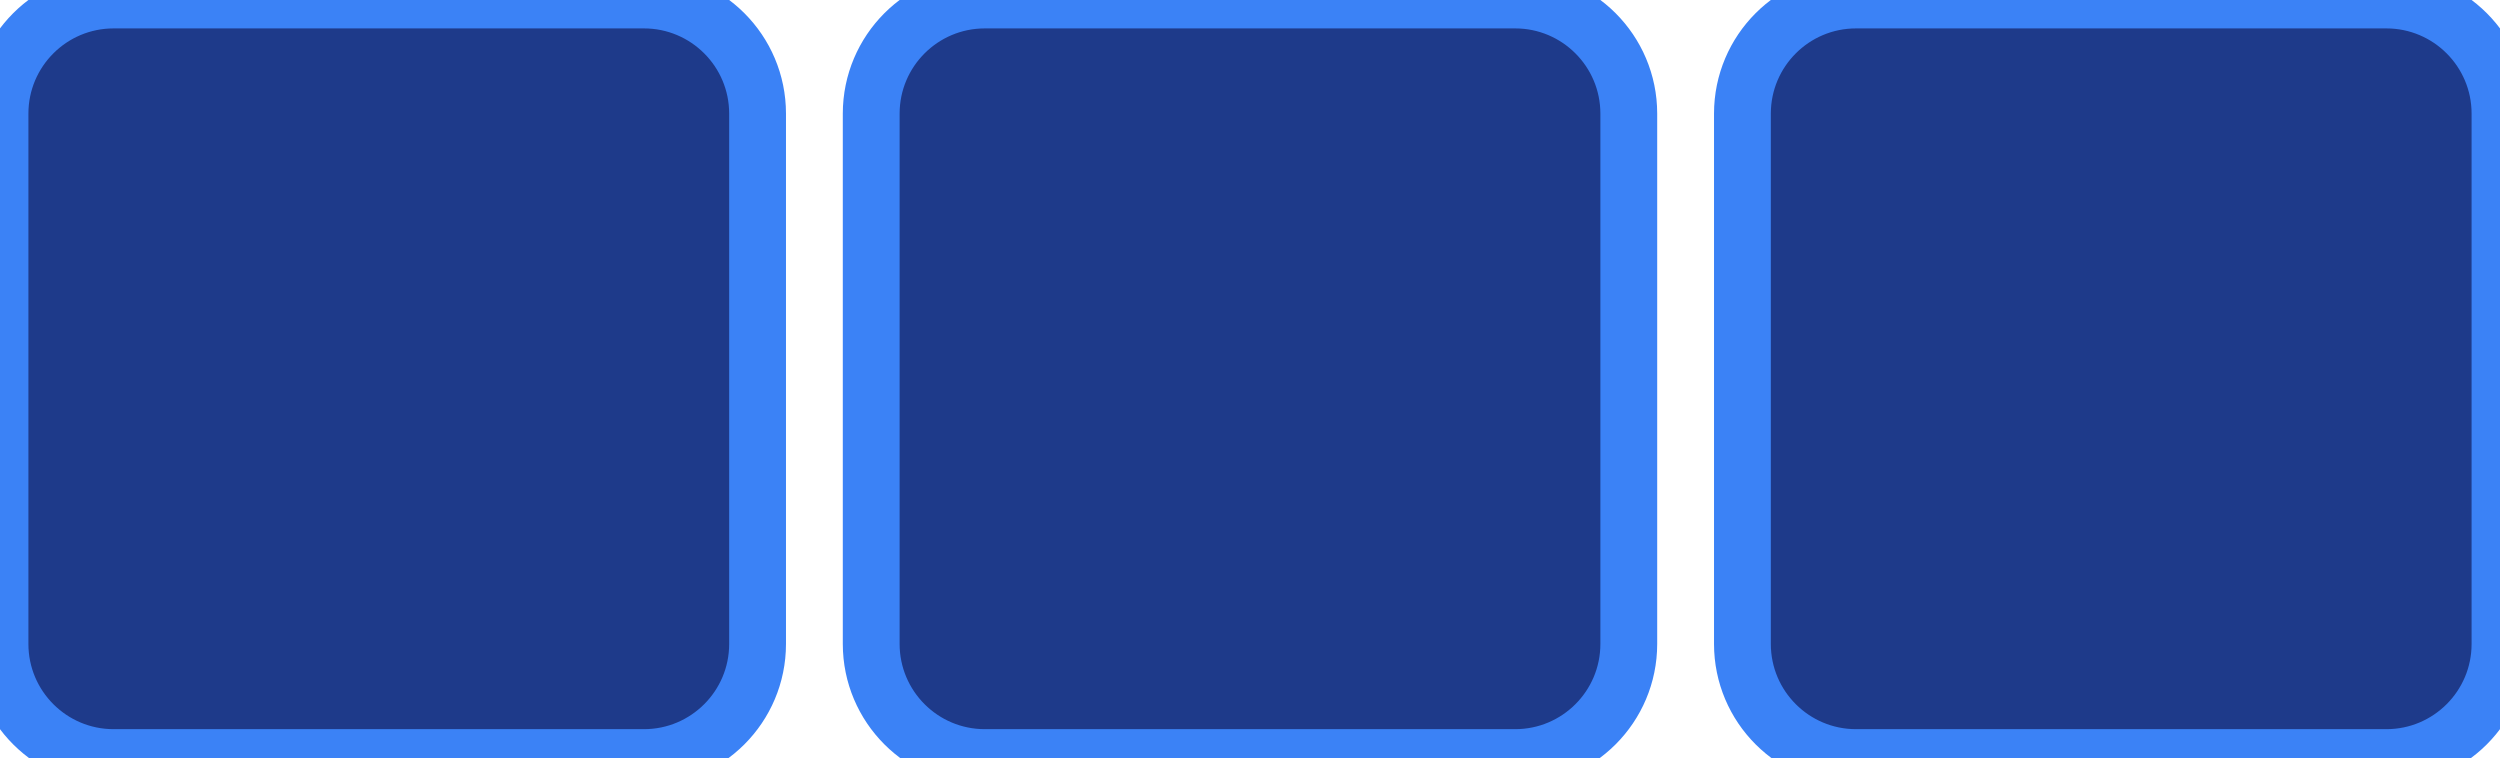
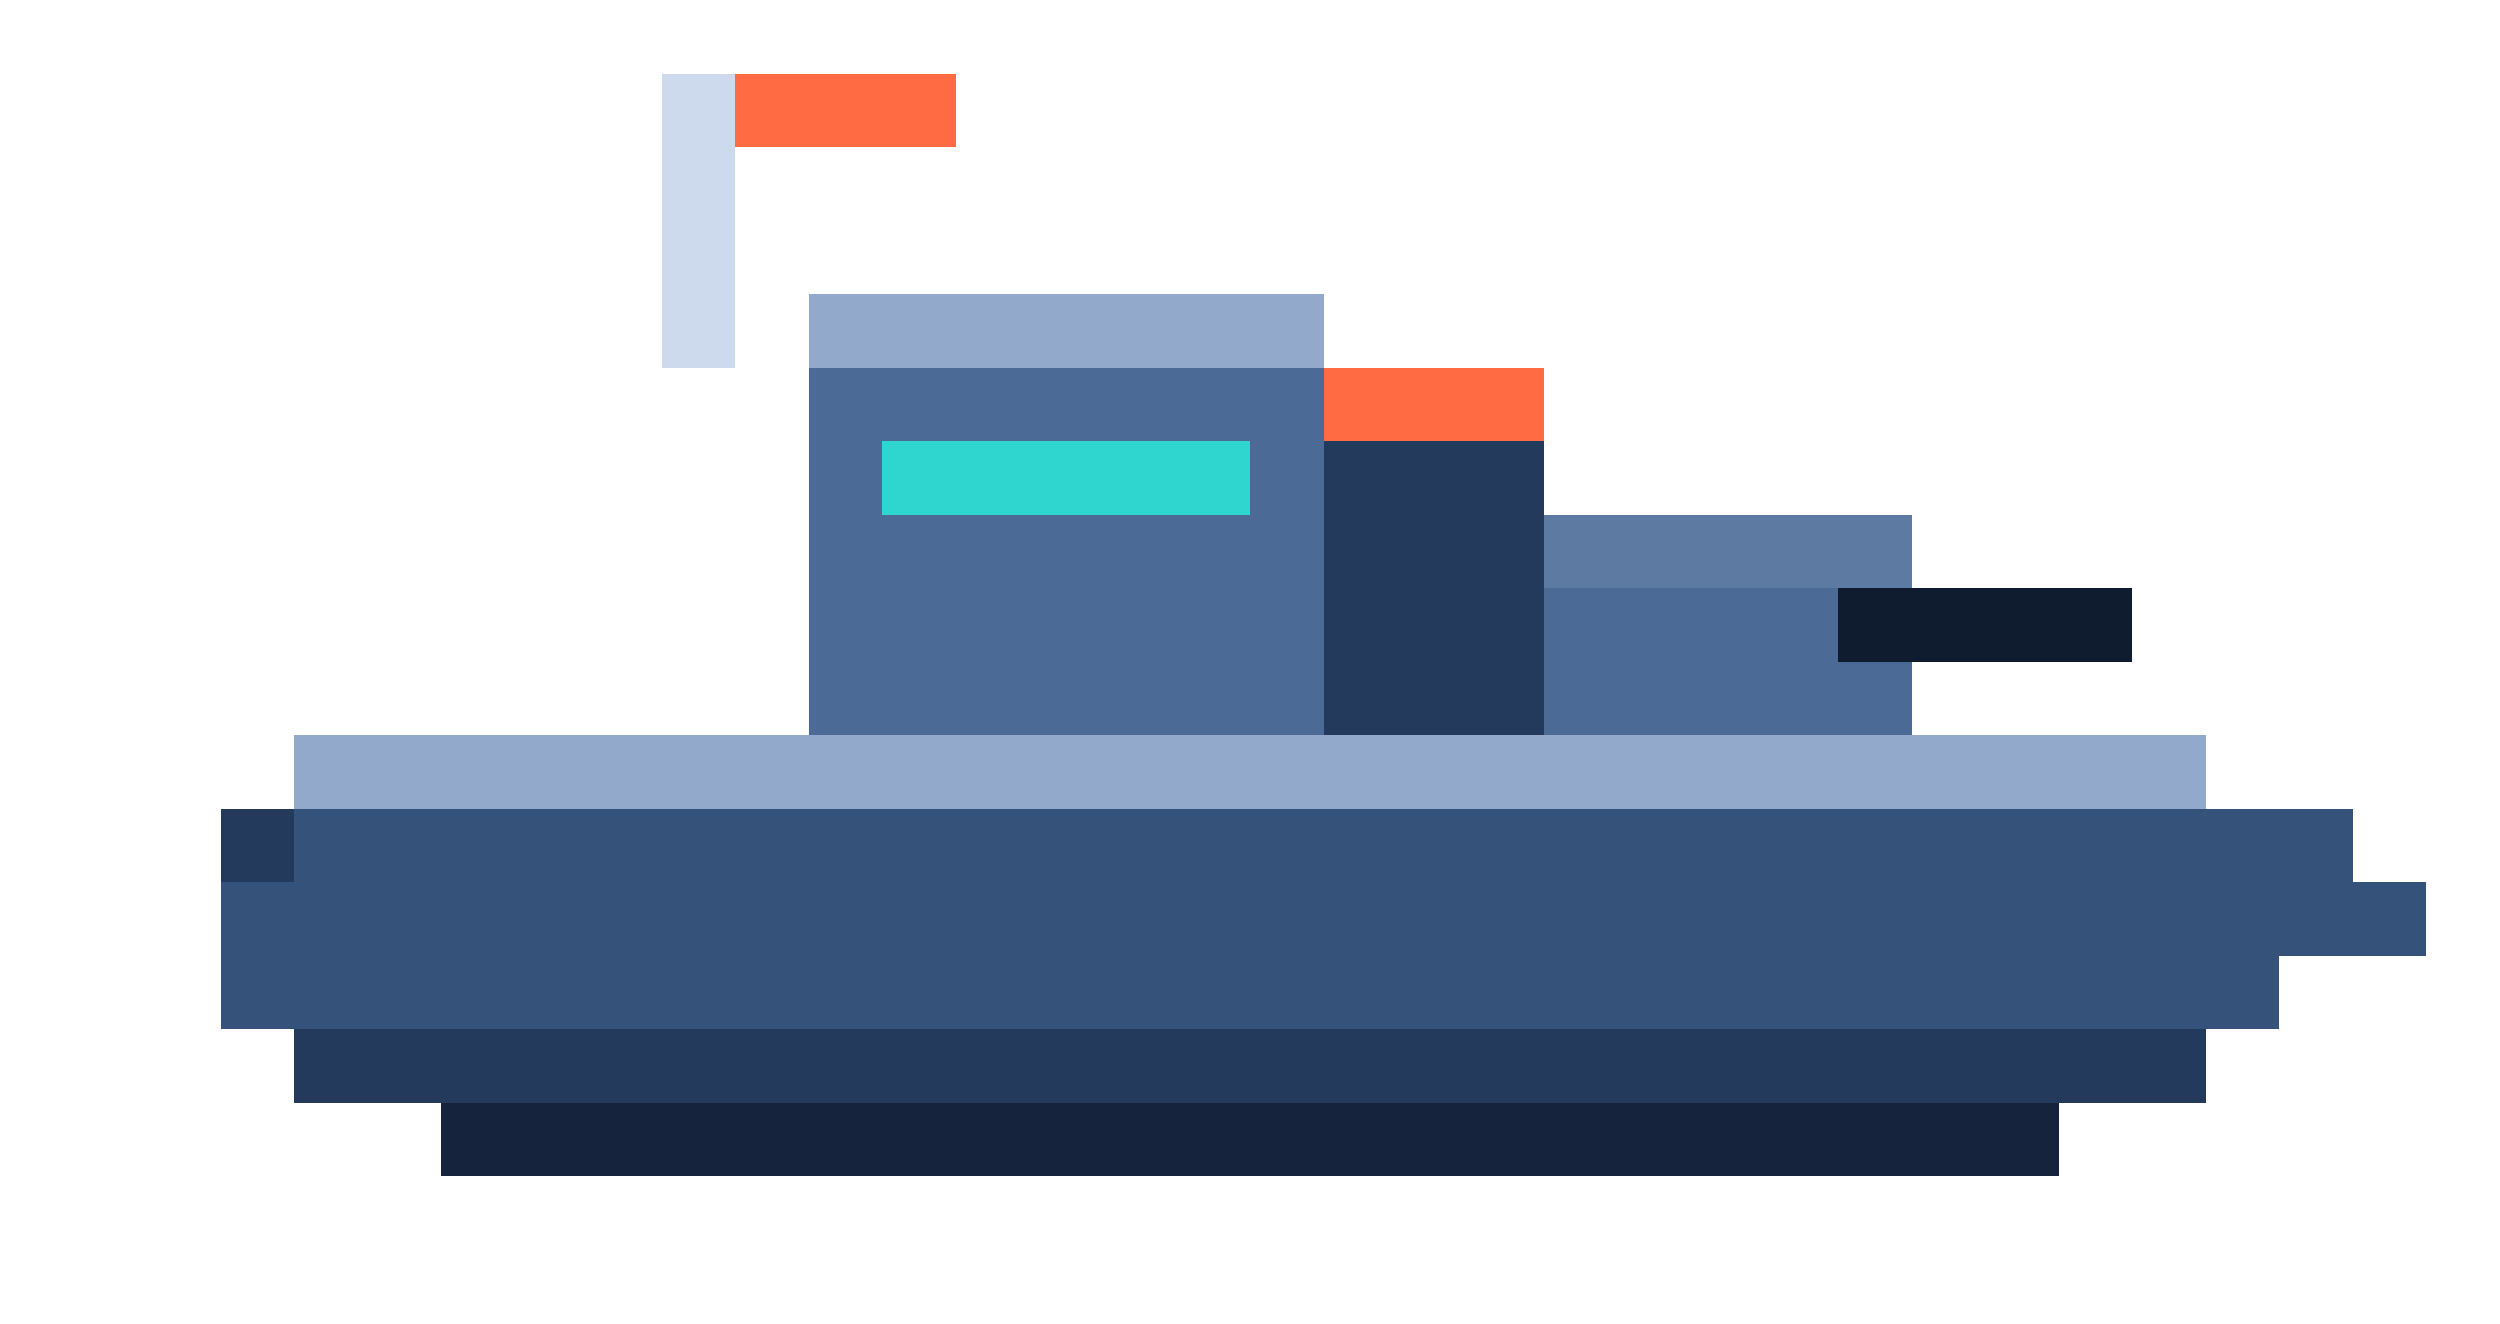
- <svg xmlns="http://www.w3.org/2000/svg" width="66" height="20" viewBox="0 0 66 20">
-   <rect x="0" y="0" width="20" height="20" rx="3" fill="#1e3a8a" stroke="#3b82f6" stroke-width="1.5" />
-   <rect x="23" y="0" width="20" height="20" rx="3" fill="#1e3a8a" stroke="#3b82f6" stroke-width="1.5" />
-   <rect x="46" y="0" width="20" height="20" rx="3" fill="#1e3a8a" stroke="#3b82f6" stroke-width="1.5" />
+ <svg xmlns="http://www.w3.org/2000/svg" width="34" height="18" viewBox="0 0 34 18" shape-rendering="crispEdges">
+   <rect x="9" y="1" width="1" height="1" fill="#cdd9ec" />
+   <rect x="10" y="1" width="3" height="1" fill="#ff6b43" />
+   <rect x="9" y="2" width="1" height="1" fill="#cdd9ec" />
+   <rect x="9" y="3" width="1" height="1" fill="#cdd9ec" />
+   <rect x="9" y="4" width="1" height="1" fill="#cdd9ec" />
+   <rect x="11" y="4" width="7" height="1" fill="#93a9cc" />
+   <rect x="11" y="5" width="7" height="1" fill="#4c6a96" />
+   <rect x="18" y="5" width="3" height="1" fill="#ff6b43" />
+   <rect x="11" y="6" width="1" height="1" fill="#4c6a96" />
+   <rect x="12" y="6" width="5" height="1" fill="#2fd6cf" />
+   <rect x="17" y="6" width="1" height="1" fill="#4c6a96" />
+   <rect x="18" y="6" width="3" height="1" fill="#233a5c" />
+   <rect x="11" y="7" width="7" height="1" fill="#4c6a96" />
+   <rect x="18" y="7" width="3" height="1" fill="#233a5c" />
+   <rect x="21" y="7" width="5" height="1" fill="#5d7aa3" />
+   <rect x="11" y="8" width="7" height="1" fill="#4c6a96" />
+   <rect x="18" y="8" width="3" height="1" fill="#233a5c" />
+   <rect x="21" y="8" width="4" height="1" fill="#4c6a96" />
+   <rect x="25" y="8" width="4" height="1" fill="#0f1b2e" />
+   <rect x="11" y="9" width="7" height="1" fill="#4c6a96" />
+   <rect x="18" y="9" width="3" height="1" fill="#233a5c" />
+   <rect x="21" y="9" width="5" height="1" fill="#4c6a96" />
+   <rect x="4" y="10" width="26" height="1" fill="#93a9cc" />
+   <rect x="3" y="11" width="1" height="1" fill="#233a5c" />
+   <rect x="4" y="11" width="28" height="1" fill="#34527a" />
+   <rect x="3" y="12" width="30" height="1" fill="#34527a" />
+   <rect x="3" y="13" width="28" height="1" fill="#34527a" />
+   <rect x="4" y="14" width="26" height="1" fill="#233a5c" />
+   <rect x="6" y="15" width="22" height="1" fill="#15233c" />
</svg>
